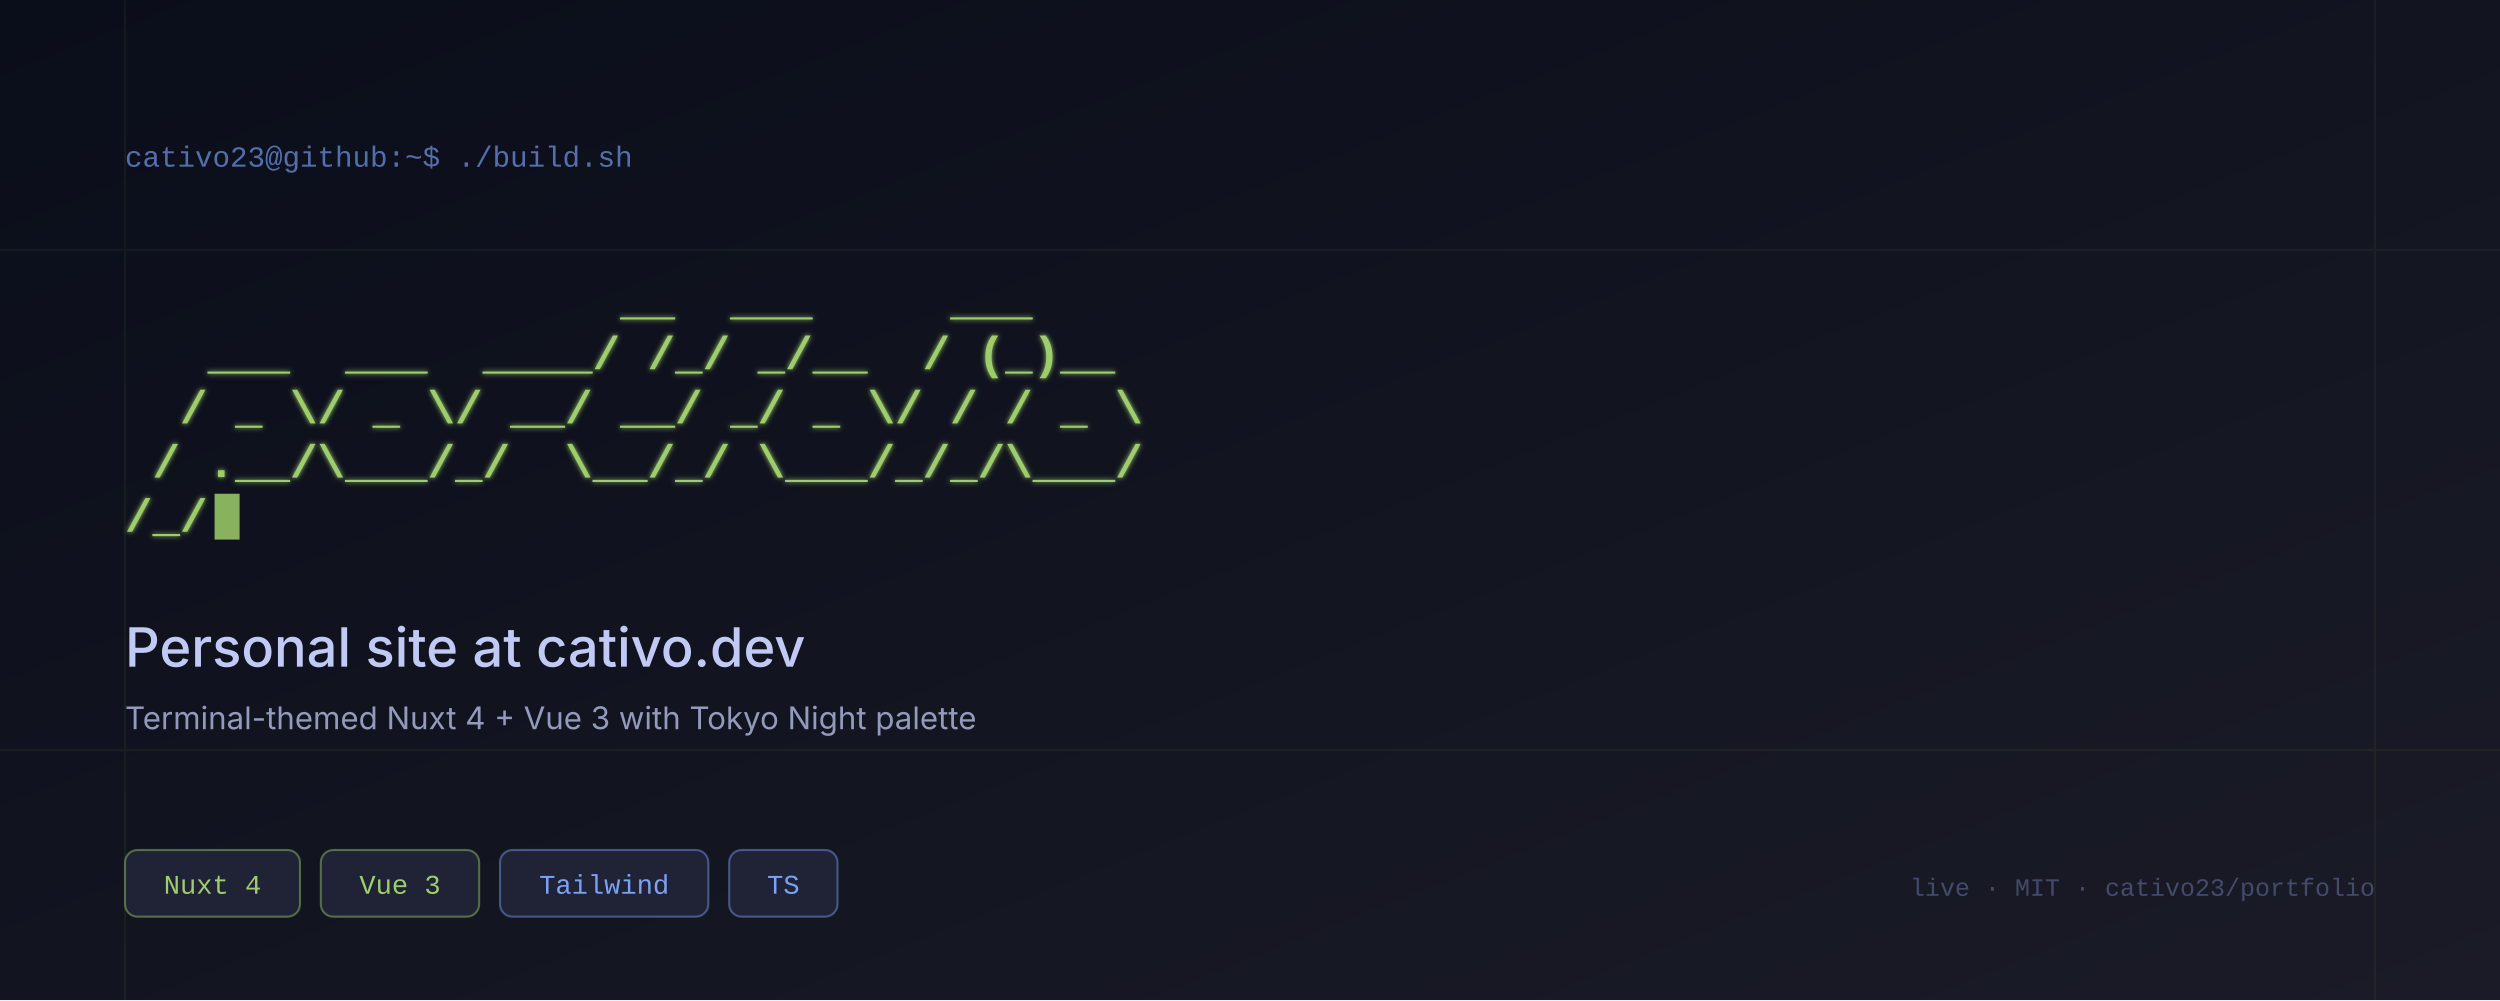
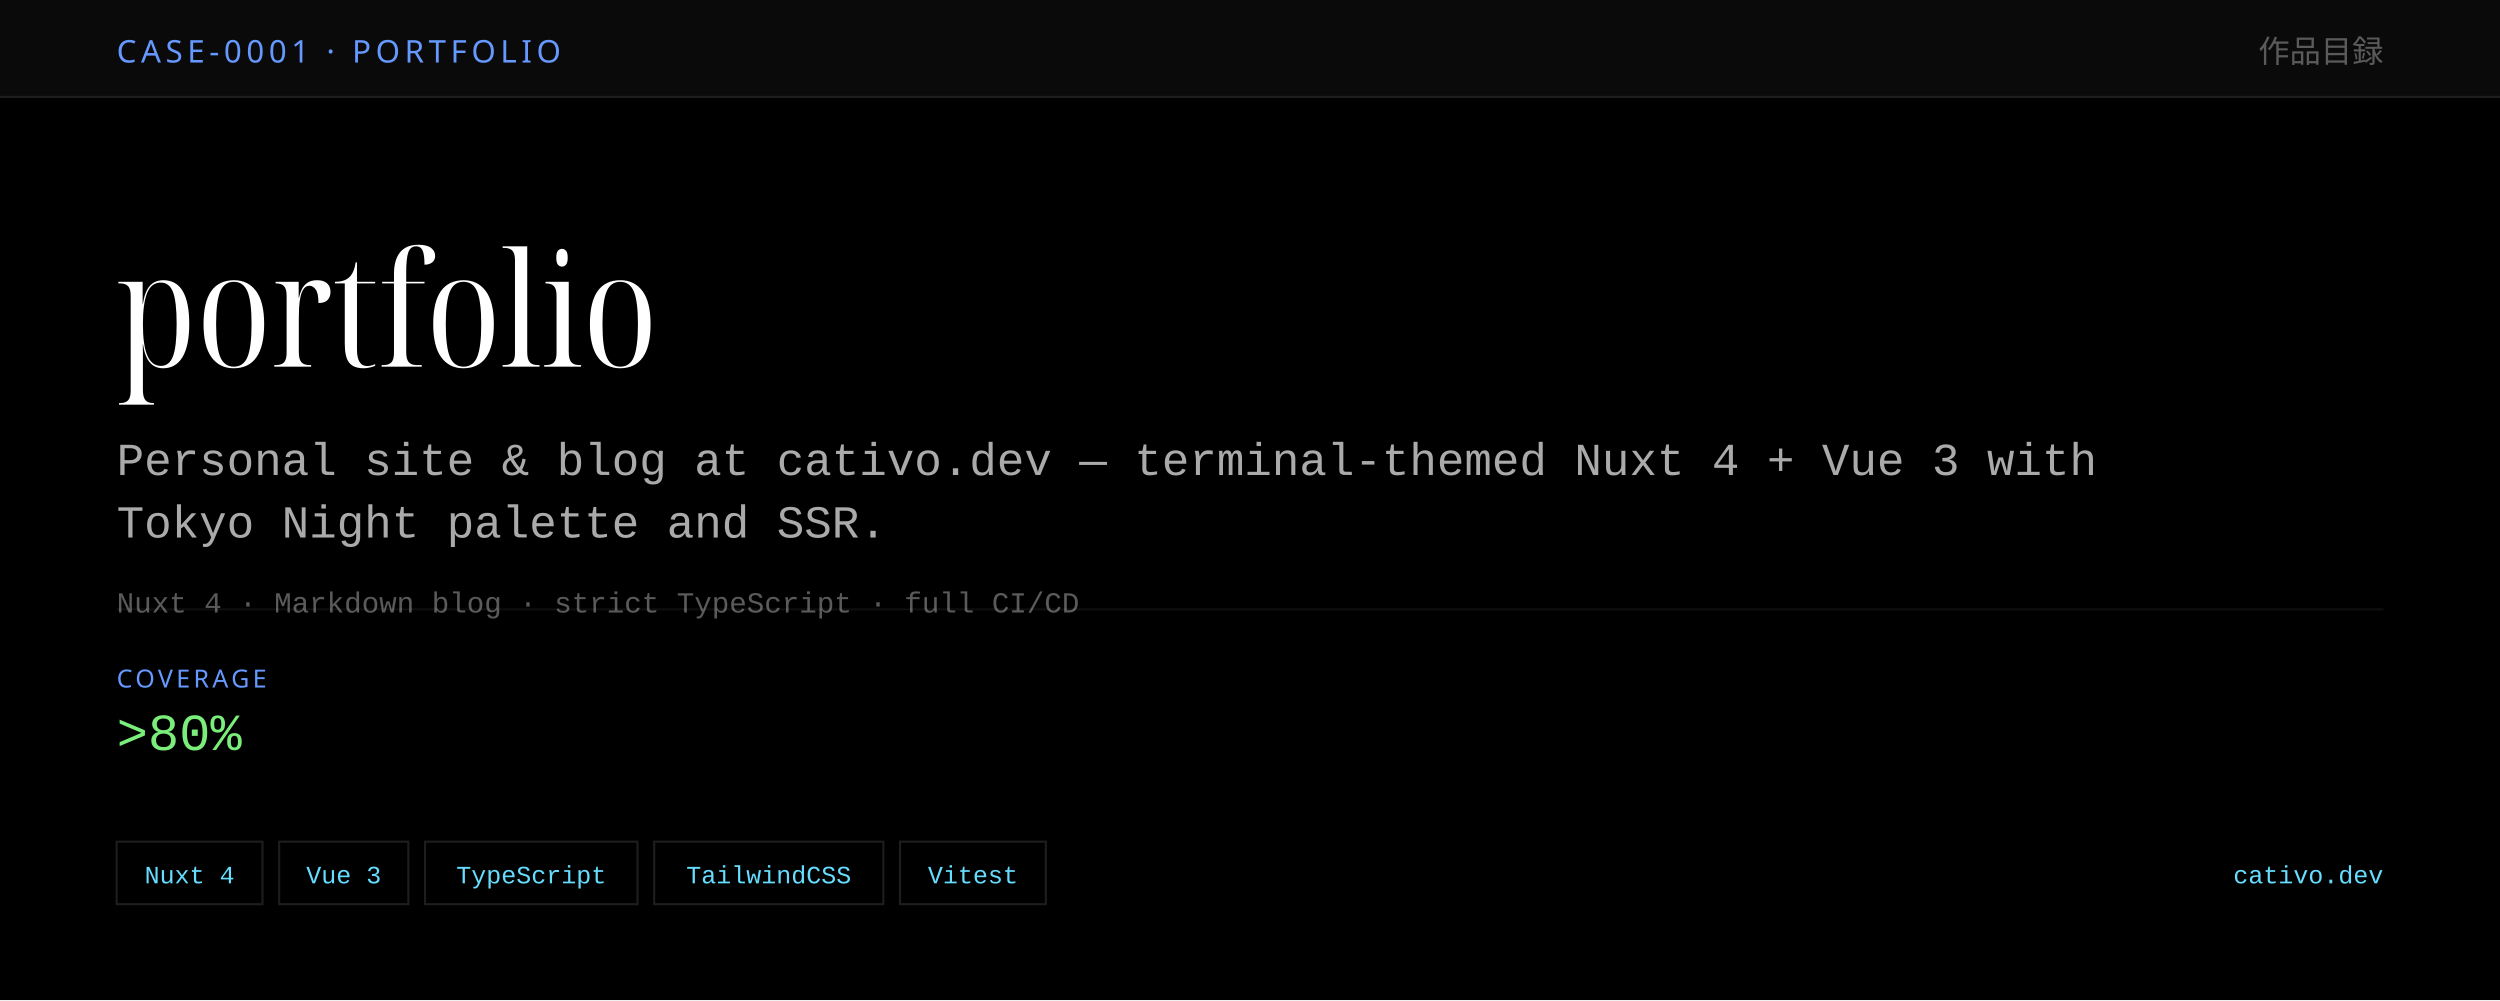
- <svg xmlns="http://www.w3.org/2000/svg" viewBox="0 0 1200 480" width="1200" height="480" role="img" aria-label="portfolio — Personal site at cativo.dev">
-   <defs>
-     <linearGradient id="bg" x1="0" y1="0" x2="1" y2="1">
-       <stop offset="0%" stop-color="#0a0e1a" />
-       <stop offset="100%" stop-color="#1a1b26" />
-     </linearGradient>
-     <filter id="softGlow" x="-10%" y="-10%" width="120%" height="120%">
-       <feGaussianBlur stdDeviation="1.4" result="blur" />
-       <feMerge>
-         <feMergeNode in="blur" />
-         <feMergeNode in="SourceGraphic" />
-       </feMerge>
-     </filter>
-     <style>
-       .mono { font-family: 'JetBrains Mono', 'Fira Code', 'Cascadia Code', Consolas, 'Courier New', monospace; }
-       .sans { font-family: 'Inter', -apple-system, BlinkMacSystemFont, 'Segoe UI', Roboto, sans-serif; }
-     </style>
-   </defs>
-   <rect width="1200" height="480" fill="url(#bg)" />
-   <g opacity="0.06" stroke="#9ece6a" stroke-width="1">
-     <line x1="0" y1="120" x2="1200" y2="120" />
-     <line x1="0" y1="360" x2="1200" y2="360" />
-     <line x1="60" y1="0" x2="60" y2="480" />
-     <line x1="1140" y1="0" x2="1140" y2="480" />
+ <svg xmlns="http://www.w3.org/2000/svg" viewBox="0 0 1200 480" width="1200" height="480" role="img" aria-label="portfolio — Personal site &amp; blog at cativo.dev — terminal-themed Nuxt 4 + Vue 3 with Tokyo Night palette and SSR">
+   <style>
+     .mono  { font-family: 'JetBrains Mono','Cascadia Mono',Consolas,'Courier New',monospace; }
+     .stamp { font-family: 'Saira Extra Condensed',Impact,'Arial Narrow',sans-serif; }
+     .title { font-family: 'Noto Serif Display','Times New Roman',serif; }
+     .kanji { font-family: 'Shippori Mincho B1',YuMincho,serif; }
+   </style>
+   <rect width="1200" height="480" fill="#000000" />
+   <rect width="1200" height="46" fill="#0a0a0a" />
+   <rect y="46" width="1200" height="1" fill="rgba(255,255,255,0.12)" />
+   <text class="stamp" x="56" y="30" font-size="15" fill="#6699ff" letter-spacing="2.2">CASE-0001 · PORTFOLIO</text>
+   <text class="kanji" x="1144" y="30" font-size="15" fill="#5a5a5a" text-anchor="end">作品目録</text>
+   <g transform="translate(56,176) scale(0.82,1)">
+     <text class="title" x="0" y="0" font-size="76" fill="#ffffff">portfolio</text>
  </g>
-   <text class="mono" x="60" y="80" font-size="14" fill="#7aa2f7" opacity="0.65">cativo23@github:~$ ./build.sh</text>
-   <g class="mono" font-size="22" fill="#9ece6a" filter="url(#softGlow)" font-weight="600">
-     <text x="60" y="151" xml:space="preserve">                  __  ___     ___</text>
-     <text x="60" y="177" xml:space="preserve">   ___  ___  ____/ /_/ _/__  / (_)__</text>
-     <text x="60" y="203" xml:space="preserve">  / _ \/ _ \/ __/ __/ _/ _ \/ / / _ \</text>
-     <text x="60" y="229" xml:space="preserve"> / .__/\___/_/  \__/_/ \___/_/_/\___/</text>
-     <text x="60" y="255" xml:space="preserve">/_/</text>
-   </g>
-   <rect x="103" y="237" width="12" height="22" fill="#9ece6a" opacity="0.85" />
-   <text class="sans" x="60" y="320" font-size="26" fill="#c0caf5" font-weight="500">Personal site at cativo.dev</text>
-   <text class="sans" x="60" y="350" font-size="15" fill="#a9b1d6" opacity="0.85">Terminal-themed Nuxt 4 + Vue 3 with Tokyo Night palette</text>
-   <g class="mono" font-size="13">
-     <g transform="translate(60,408)">
-       <rect width="84" height="32" rx="6" ry="6" fill="#1f2335" stroke="#9ece6a" stroke-opacity="0.45" />
-       <text x="42" y="21" fill="#9ece6a" text-anchor="middle">Nuxt 4</text>
-     </g>
-     <g transform="translate(154,408)">
-       <rect width="76" height="32" rx="6" ry="6" fill="#1f2335" stroke="#9ece6a" stroke-opacity="0.45" />
-       <text x="38" y="21" fill="#9ece6a" text-anchor="middle">Vue 3</text>
-     </g>
-     <g transform="translate(240,408)">
-       <rect width="100" height="32" rx="6" ry="6" fill="#1f2335" stroke="#7aa2f7" stroke-opacity="0.45" />
-       <text x="50" y="21" fill="#7aa2f7" text-anchor="middle">Tailwind</text>
-     </g>
-     <g transform="translate(350,408)">
-       <rect width="52" height="32" rx="6" ry="6" fill="#1f2335" stroke="#7aa2f7" stroke-opacity="0.45" />
-       <text x="26" y="21" fill="#7aa2f7" text-anchor="middle">TS</text>
-     </g>
-   </g>
-   <text class="mono" x="1140" y="430" font-size="12" fill="#565f89" text-anchor="end" opacity="0.7">live · MIT · cativo23/portfolio</text>
+   <text class="mono" x="56" y="228" font-size="22" fill="#aaaaaa">Personal site &amp; blog at cativo.dev — terminal-themed Nuxt 4 + Vue 3 with</text>
+   <text class="mono" x="56" y="258" font-size="22" fill="#aaaaaa">Tokyo Night palette and SSR.</text>
+   <text class="mono" x="56" y="294" font-size="14" fill="#5a5a5a">Nuxt 4 · Markdown blog · strict TypeScript · full CI/CD</text>
+   <rect x="56" y="292" width="1088" height="1" fill="rgba(255,255,255,0.06)" />
+   <text class="stamp" x="56" y="330" font-size="12" fill="#6699ff" letter-spacing="1.6">COVERAGE</text>
+   <text class="mono" x="56" y="360" font-size="25" fill="#7aed7a">&gt;80%</text>
+   <rect x="56" y="404" width="70" height="30" fill="none" stroke="rgba(255,255,255,0.12)" />
+   <text class="mono" x="91" y="424" font-size="12" fill="#66ddff" text-anchor="middle">Nuxt 4</text>
+   <rect x="134" y="404" width="62" height="30" fill="none" stroke="rgba(255,255,255,0.12)" />
+   <text class="mono" x="165" y="424" font-size="12" fill="#66ddff" text-anchor="middle">Vue 3</text>
+   <rect x="204" y="404" width="102" height="30" fill="none" stroke="rgba(255,255,255,0.12)" />
+   <text class="mono" x="255" y="424" font-size="12" fill="#66ddff" text-anchor="middle">TypeScript</text>
+   <rect x="314" y="404" width="110" height="30" fill="none" stroke="rgba(255,255,255,0.12)" />
+   <text class="mono" x="369" y="424" font-size="12" fill="#66ddff" text-anchor="middle">TailwindCSS</text>
+   <rect x="432" y="404" width="70" height="30" fill="none" stroke="rgba(255,255,255,0.12)" />
+   <text class="mono" x="467" y="424" font-size="12" fill="#66ddff" text-anchor="middle">Vitest</text>
+   <text class="mono" x="1144" y="424" font-size="12" fill="#66ddff" text-anchor="end">cativo.dev</text>
</svg>
